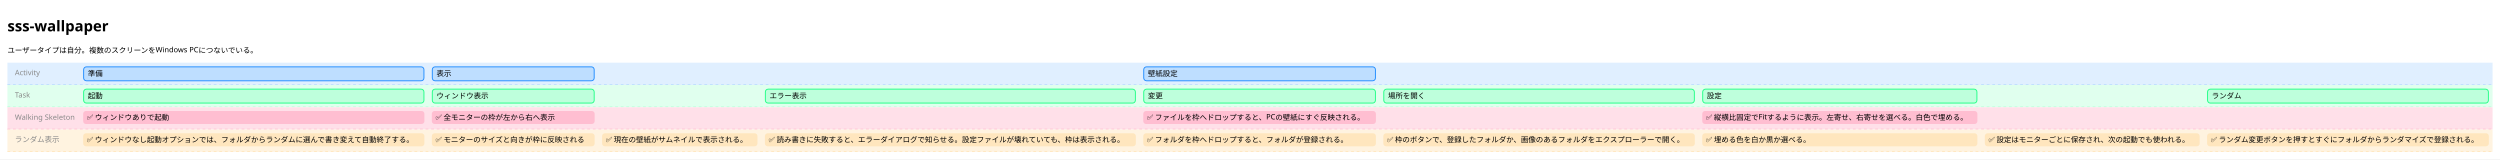
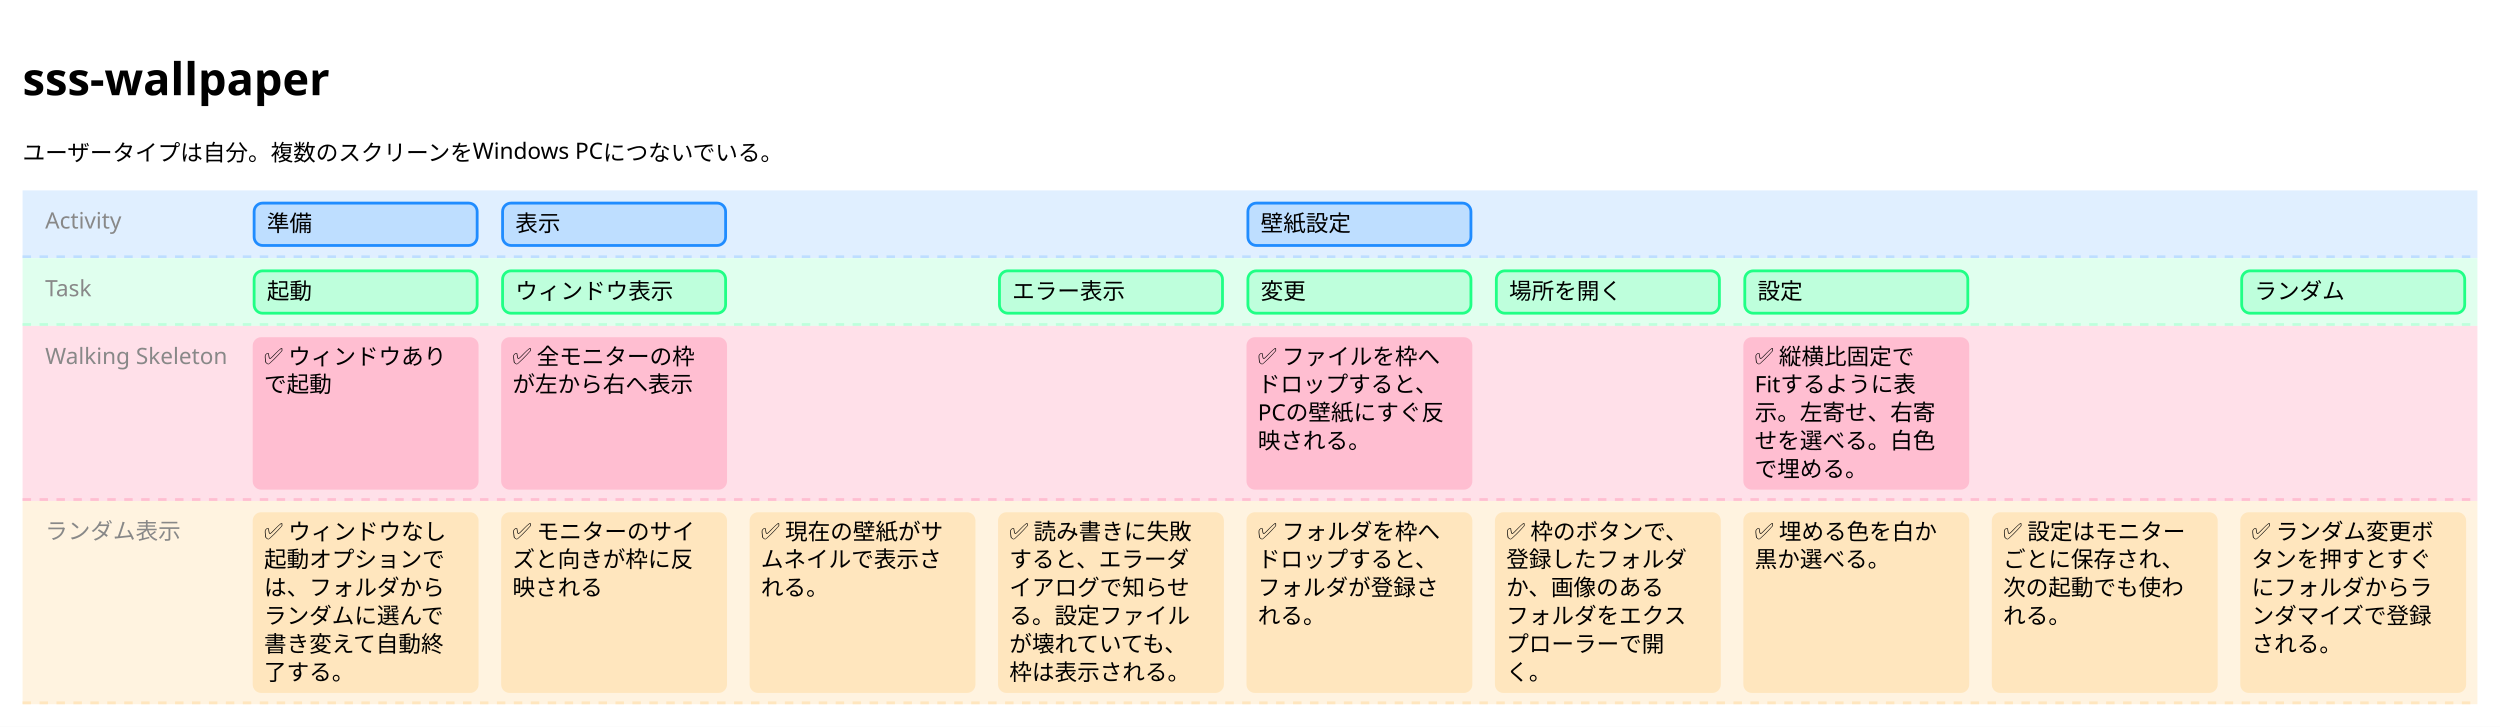
- <svg xmlns="http://www.w3.org/2000/svg" width="5380.75" height="342.88">
+ <svg xmlns="http://www.w3.org/2000/svg" width="1771.023" height="514.88">
  <defs>
    <filter id="shadow" x="-20%" y="-20%" width="140%" height="160%">
      <feDropShadow dx="2" dy="2" stdDeviation="2" flood-color="black" flood-opacity="0.2" />
    </filter>
  </defs>
-   <rect width="5380.75" height="342.88" fill="white" />
+   <rect width="1771.023" height="514.88" fill="white" />
  <text x="16" y="67.44" font-family="sans-serif" font-size="32" font-weight="bold">sss-wallpaper</text>
  <text x="16" y="113.88" font-family="sans-serif" font-size="16">ユーザータイプは自分。複数のスクリーンをWindows PCにつないでいる。</text>
-   <rect id="band-0" x="16" y="134.88" width="5348.75" height="48" fill="#e0efff" />
-   <line x1="16" y1="181.88" x2="5364.75" y2="181.88" stroke="#bedeff" stroke-width="2" stroke-dasharray="6 6" />
-   <rect id="band-1" x="16" y="182.88" width="5348.75" height="48" fill="#e0ffee" />
-   <line x1="16" y1="229.88" x2="5364.75" y2="229.88" stroke="#beffdc" stroke-width="2" stroke-dasharray="6 6" />
-   <rect id="band-2" x="16" y="230.88" width="5348.75" height="48" fill="#ffe0e9" />
-   <line x1="16" y1="277.88" x2="5364.75" y2="277.88" stroke="#ffbed1" stroke-width="2" stroke-dasharray="6 6" />
-   <rect id="band-3" x="16" y="278.88" width="5348.75" height="48" fill="#fff3e0" />
-   <line x1="16" y1="325.88" x2="5364.75" y2="325.88" stroke="#ffe6be" stroke-width="2" stroke-dasharray="6 6" />
+   <rect id="band-0" x="16" y="134.88" width="1739.023" height="48" fill="#e0efff" />
+   <line x1="16" y1="181.88" x2="1755.023" y2="181.88" stroke="#bedeff" stroke-width="2" stroke-dasharray="6 6" />
+   <rect id="band-1" x="16" y="182.88" width="1739.023" height="48" fill="#e0ffee" />
+   <line x1="16" y1="229.88" x2="1755.023" y2="229.88" stroke="#beffdc" stroke-width="2" stroke-dasharray="6 6" />
+   <rect id="band-2" x="16" y="230.88" width="1739.023" height="124" fill="#ffe0e9" />
+   <line x1="16" y1="353.88" x2="1755.023" y2="353.88" stroke="#ffbed1" stroke-width="2" stroke-dasharray="6 6" />
+   <rect id="band-3" x="16" y="354.88" width="1739.023" height="144" fill="#fff3e0" />
+   <line x1="16" y1="497.88" x2="1755.023" y2="497.88" stroke="#ffe6be" stroke-width="2" stroke-dasharray="6 6" />
  <text x="32" y="161.88" font-family="sans-serif" font-size="16" fill="#888888">Activity</text>
  <text x="32" y="209.88" font-family="sans-serif" font-size="16" fill="#888888">Task</text>
  <text x="32" y="257.88" font-family="sans-serif" font-size="16" fill="#888888">Walking Skeleton</text>
-   <text x="32" y="305.88" font-family="sans-serif" font-size="16" fill="#888888">ランダム表示</text>
-   <rect id="card-0" x="180.023" y="143.88" width="732.414" height="30" rx="6" fill="#bedeff" stroke="#208cff" stroke-width="2" />
+   <text x="32" y="381.88" font-family="sans-serif" font-size="16" fill="#888888">ランダム表示</text>
+   <rect id="card-0" x="180.023" y="143.88" width="158" height="30" rx="6" fill="#bedeff" stroke="#208cff" stroke-width="2" />
  <text x="189.023" y="163.88" font-family="sans-serif" font-size="16">準備</text>
-   <rect id="card-1" x="180.023" y="191.88" width="732.414" height="30" rx="6" fill="#beffdc" stroke="#20ff85" stroke-width="2" />
+   <rect id="card-1" x="180.023" y="191.88" width="158" height="30" rx="6" fill="#beffdc" stroke="#20ff85" stroke-width="2" />
  <text x="189.023" y="211.88" font-family="sans-serif" font-size="16">起動</text>
-   <rect id="card-2" x="179.023" y="238.88" width="734.414" height="28" rx="6" fill="#ffbed1" />
-   <text x="187.023" y="257.88" font-family="sans-serif" font-size="16">✅ ウィンドウありで起動</text>
-   <rect id="card-3" x="179.023" y="286.88" width="734.414" height="28" rx="6" fill="#ffe6be" />
-   <text x="187.023" y="305.88" font-family="sans-serif" font-size="16">✅ ウィンドウなし起動オプションでは、フォルダからランダムに選んで書き変えて自動終了する。</text>
-   <rect id="card-4" x="930.438" y="143.88" width="348.414" height="30" rx="6" fill="#bedeff" stroke="#208cff" stroke-width="2" />
-   <text x="939.438" y="163.88" font-family="sans-serif" font-size="16">表示</text>
-   <rect id="card-5" x="930.438" y="191.88" width="348.414" height="30" rx="6" fill="#beffdc" stroke="#20ff85" stroke-width="2" />
-   <text x="939.438" y="211.88" font-family="sans-serif" font-size="16">ウィンドウ表示</text>
-   <rect id="card-6" x="929.438" y="238.88" width="350.414" height="28" rx="6" fill="#ffbed1" />
-   <text x="937.438" y="257.88" font-family="sans-serif" font-size="16">✅ 全モニターの枠が左から右へ表示</text>
-   <rect id="card-7" x="929.438" y="286.88" width="350.414" height="28" rx="6" fill="#ffe6be" />
-   <text x="937.438" y="305.88" font-family="sans-serif" font-size="16">✅ モニターのサイズと向きが枠に反映される</text>
-   <rect id="card-8" x="1295.852" y="286.88" width="334.414" height="28" rx="6" fill="#ffe6be" />
-   <text x="1303.852" y="305.88" font-family="sans-serif" font-size="16">✅ 現在の壁紙がサムネイルで表示される。</text>
-   <rect id="card-9" x="1647.266" y="191.88" width="796.414" height="30" rx="6" fill="#beffdc" stroke="#20ff85" stroke-width="2" />
-   <text x="1656.266" y="211.88" font-family="sans-serif" font-size="16">エラー表示</text>
-   <rect id="card-10" x="1646.266" y="286.88" width="798.414" height="28" rx="6" fill="#ffe6be" />
-   <text x="1654.266" y="305.88" font-family="sans-serif" font-size="16">✅ 読み書きに失敗すると、エラーダイアログで知らせる。設定ファイルが壊れていても、枠は表示される。</text>
-   <rect id="card-11" x="2461.68" y="143.88" width="498.641" height="30" rx="6" fill="#bedeff" stroke="#208cff" stroke-width="2" />
-   <text x="2470.68" y="163.88" font-family="sans-serif" font-size="16">壁紙設定</text>
-   <rect id="card-12" x="2461.68" y="191.88" width="498.641" height="30" rx="6" fill="#beffdc" stroke="#20ff85" stroke-width="2" />
-   <text x="2470.68" y="211.88" font-family="sans-serif" font-size="16">変更</text>
-   <rect id="card-13" x="2460.68" y="238.88" width="500.641" height="28" rx="6" fill="#ffbed1" />
-   <text x="2468.68" y="257.88" font-family="sans-serif" font-size="16">✅ ファイルを枠へドロップすると、PCの壁紙にすぐ反映される。</text>
-   <rect id="card-14" x="2460.68" y="286.88" width="500.641" height="28" rx="6" fill="#ffe6be" />
-   <text x="2468.68" y="305.88" font-family="sans-serif" font-size="16">✅ フォルダを枠へドロップすると、フォルダが登録される。</text>
-   <rect id="card-15" x="2978.32" y="191.88" width="668.414" height="30" rx="6" fill="#beffdc" stroke="#20ff85" stroke-width="2" />
-   <text x="2987.32" y="211.88" font-family="sans-serif" font-size="16">場所を開く</text>
-   <rect id="card-16" x="2977.32" y="286.88" width="670.414" height="28" rx="6" fill="#ffe6be" />
-   <text x="2985.32" y="305.88" font-family="sans-serif" font-size="16">✅ 枠のボタンで、登録したフォルダか、画像のあるフォルダをエクスプローラーで開く。</text>
-   <rect id="card-17" x="3664.734" y="191.88" width="590.188" height="30" rx="6" fill="#beffdc" stroke="#20ff85" stroke-width="2" />
-   <text x="3673.734" y="211.88" font-family="sans-serif" font-size="16">設定</text>
-   <rect id="card-18" x="3663.734" y="238.88" width="592.188" height="28" rx="6" fill="#ffbed1" />
-   <text x="3671.734" y="257.88" font-family="sans-serif" font-size="16">✅ 縦横比固定でFitするように表示。左寄せ、右寄せを選べる。白色で埋める。</text>
-   <rect id="card-19" x="3663.734" y="286.88" width="592.188" height="28" rx="6" fill="#ffe6be" />
-   <text x="3671.734" y="305.88" font-family="sans-serif" font-size="16">✅ 埋める色を白か黒か選べる。</text>
-   <rect id="card-20" x="4271.922" y="286.88" width="462.414" height="28" rx="6" fill="#ffe6be" />
-   <text x="4279.922" y="305.88" font-family="sans-serif" font-size="16">✅ 設定はモニターごとに保存され、次の起動でも使われる。</text>
-   <rect id="card-21" x="4751.336" y="191.88" width="604.414" height="30" rx="6" fill="#beffdc" stroke="#20ff85" stroke-width="2" />
-   <text x="4760.336" y="211.88" font-family="sans-serif" font-size="16">ランダム</text>
-   <rect id="card-22" x="4750.336" y="286.88" width="606.414" height="28" rx="6" fill="#ffe6be" />
-   <text x="4758.336" y="305.88" font-family="sans-serif" font-size="16">✅ ランダム変更ボタンを押すとすぐにフォルダからランダマイズで登録される。</text>
+   <rect id="card-2" x="179.023" y="238.88" width="160" height="108" rx="6" fill="#ffbed1" />
+   <text x="187.023" y="257.88" font-family="sans-serif" font-size="16">✅ ウィンドウあり</text>
+   <text x="187.023" y="277.88" font-family="sans-serif" font-size="16">で起動</text>
+   <rect id="card-3" x="179.023" y="362.88" width="160" height="128" rx="6" fill="#ffe6be" />
+   <text x="187.023" y="381.88" font-family="sans-serif" font-size="16">✅ ウィンドウなし</text>
+   <text x="187.023" y="401.88" font-family="sans-serif" font-size="16">起動オプションで</text>
+   <text x="187.023" y="421.88" font-family="sans-serif" font-size="16">は、フォルダから</text>
+   <text x="187.023" y="441.88" font-family="sans-serif" font-size="16">ランダムに選んで</text>
+   <text x="187.023" y="461.88" font-family="sans-serif" font-size="16">書き変えて自動終</text>
+   <text x="187.023" y="481.88" font-family="sans-serif" font-size="16">了する。</text>
+   <rect id="card-4" x="356.023" y="143.88" width="158" height="30" rx="6" fill="#bedeff" stroke="#208cff" stroke-width="2" />
+   <text x="365.023" y="163.88" font-family="sans-serif" font-size="16">表示</text>
+   <rect id="card-5" x="356.023" y="191.88" width="158" height="30" rx="6" fill="#beffdc" stroke="#20ff85" stroke-width="2" />
+   <text x="365.023" y="211.88" font-family="sans-serif" font-size="16">ウィンドウ表示</text>
+   <rect id="card-6" x="355.023" y="238.88" width="160" height="108" rx="6" fill="#ffbed1" />
+   <text x="363.023" y="257.88" font-family="sans-serif" font-size="16">✅ 全モニターの枠</text>
+   <text x="363.023" y="277.88" font-family="sans-serif" font-size="16">が左から右へ表示</text>
+   <rect id="card-7" x="355.023" y="362.88" width="160" height="128" rx="6" fill="#ffe6be" />
+   <text x="363.023" y="381.88" font-family="sans-serif" font-size="16">✅ モニターのサイ</text>
+   <text x="363.023" y="401.88" font-family="sans-serif" font-size="16">ズと向きが枠に反</text>
+   <text x="363.023" y="421.88" font-family="sans-serif" font-size="16">映される</text>
+   <rect id="card-8" x="531.023" y="362.88" width="160" height="128" rx="6" fill="#ffe6be" />
+   <text x="539.023" y="381.88" font-family="sans-serif" font-size="16">✅ 現在の壁紙がサ</text>
+   <text x="539.023" y="401.88" font-family="sans-serif" font-size="16">ムネイルで表示さ</text>
+   <text x="539.023" y="421.88" font-family="sans-serif" font-size="16">れる。</text>
+   <rect id="card-9" x="708.023" y="191.88" width="158" height="30" rx="6" fill="#beffdc" stroke="#20ff85" stroke-width="2" />
+   <text x="717.023" y="211.88" font-family="sans-serif" font-size="16">エラー表示</text>
+   <rect id="card-10" x="707.023" y="362.88" width="160" height="128" rx="6" fill="#ffe6be" />
+   <text x="715.023" y="381.88" font-family="sans-serif" font-size="16">✅ 読み書きに失敗</text>
+   <text x="715.023" y="401.88" font-family="sans-serif" font-size="16">すると、エラーダ</text>
+   <text x="715.023" y="421.88" font-family="sans-serif" font-size="16">イアログで知らせ</text>
+   <text x="715.023" y="441.88" font-family="sans-serif" font-size="16">る。設定ファイル</text>
+   <text x="715.023" y="461.88" font-family="sans-serif" font-size="16">が壊れていても、</text>
+   <text x="715.023" y="481.88" font-family="sans-serif" font-size="16">枠は表示される。</text>
+   <rect id="card-11" x="884.023" y="143.88" width="158" height="30" rx="6" fill="#bedeff" stroke="#208cff" stroke-width="2" />
+   <text x="893.023" y="163.88" font-family="sans-serif" font-size="16">壁紙設定</text>
+   <rect id="card-12" x="884.023" y="191.88" width="158" height="30" rx="6" fill="#beffdc" stroke="#20ff85" stroke-width="2" />
+   <text x="893.023" y="211.88" font-family="sans-serif" font-size="16">変更</text>
+   <rect id="card-13" x="883.023" y="238.88" width="160" height="108" rx="6" fill="#ffbed1" />
+   <text x="891.023" y="257.88" font-family="sans-serif" font-size="16">✅ ファイルを枠へ</text>
+   <text x="891.023" y="277.88" font-family="sans-serif" font-size="16">ドロップすると、</text>
+   <text x="891.023" y="297.88" font-family="sans-serif" font-size="16">PCの壁紙にすぐ反</text>
+   <text x="891.023" y="317.88" font-family="sans-serif" font-size="16">映される。</text>
+   <rect id="card-14" x="883.023" y="362.88" width="160" height="128" rx="6" fill="#ffe6be" />
+   <text x="891.023" y="381.88" font-family="sans-serif" font-size="16">✅ フォルダを枠へ</text>
+   <text x="891.023" y="401.88" font-family="sans-serif" font-size="16">ドロップすると、</text>
+   <text x="891.023" y="421.88" font-family="sans-serif" font-size="16">フォルダが登録さ</text>
+   <text x="891.023" y="441.88" font-family="sans-serif" font-size="16">れる。</text>
+   <rect id="card-15" x="1060.023" y="191.88" width="158" height="30" rx="6" fill="#beffdc" stroke="#20ff85" stroke-width="2" />
+   <text x="1069.023" y="211.88" font-family="sans-serif" font-size="16">場所を開く</text>
+   <rect id="card-16" x="1059.023" y="362.88" width="160" height="128" rx="6" fill="#ffe6be" />
+   <text x="1067.023" y="381.88" font-family="sans-serif" font-size="16">✅ 枠のボタンで、</text>
+   <text x="1067.023" y="401.88" font-family="sans-serif" font-size="16">登録したフォルダ</text>
+   <text x="1067.023" y="421.88" font-family="sans-serif" font-size="16">か、画像のある</text>
+   <text x="1067.023" y="441.88" font-family="sans-serif" font-size="16">フォルダをエクス</text>
+   <text x="1067.023" y="461.88" font-family="sans-serif" font-size="16">プローラーで開</text>
+   <text x="1067.023" y="481.88" font-family="sans-serif" font-size="16">く。</text>
+   <rect id="card-17" x="1236.023" y="191.88" width="158" height="30" rx="6" fill="#beffdc" stroke="#20ff85" stroke-width="2" />
+   <text x="1245.023" y="211.88" font-family="sans-serif" font-size="16">設定</text>
+   <rect id="card-18" x="1235.023" y="238.88" width="160" height="108" rx="6" fill="#ffbed1" />
+   <text x="1243.023" y="257.88" font-family="sans-serif" font-size="16">✅ 縦横比固定で</text>
+   <text x="1243.023" y="277.88" font-family="sans-serif" font-size="16">Fitするように表</text>
+   <text x="1243.023" y="297.88" font-family="sans-serif" font-size="16">示。左寄せ、右寄</text>
+   <text x="1243.023" y="317.88" font-family="sans-serif" font-size="16">せを選べる。白色</text>
+   <text x="1243.023" y="337.88" font-family="sans-serif" font-size="16">で埋める。</text>
+   <rect id="card-19" x="1235.023" y="362.88" width="160" height="128" rx="6" fill="#ffe6be" />
+   <text x="1243.023" y="381.88" font-family="sans-serif" font-size="16">✅ 埋める色を白か</text>
+   <text x="1243.023" y="401.88" font-family="sans-serif" font-size="16">黒か選べる。</text>
+   <rect id="card-20" x="1411.023" y="362.88" width="160" height="128" rx="6" fill="#ffe6be" />
+   <text x="1419.023" y="381.88" font-family="sans-serif" font-size="16">✅ 設定はモニター</text>
+   <text x="1419.023" y="401.88" font-family="sans-serif" font-size="16">ごとに保存され、</text>
+   <text x="1419.023" y="421.88" font-family="sans-serif" font-size="16">次の起動でも使わ</text>
+   <text x="1419.023" y="441.88" font-family="sans-serif" font-size="16">れる。</text>
+   <rect id="card-21" x="1588.023" y="191.88" width="158" height="30" rx="6" fill="#beffdc" stroke="#20ff85" stroke-width="2" />
+   <text x="1597.023" y="211.88" font-family="sans-serif" font-size="16">ランダム</text>
+   <rect id="card-22" x="1587.023" y="362.88" width="160" height="128" rx="6" fill="#ffe6be" />
+   <text x="1595.023" y="381.88" font-family="sans-serif" font-size="16">✅ ランダム変更ボ</text>
+   <text x="1595.023" y="401.88" font-family="sans-serif" font-size="16">タンを押すとすぐ</text>
+   <text x="1595.023" y="421.88" font-family="sans-serif" font-size="16">にフォルダからラ</text>
+   <text x="1595.023" y="441.88" font-family="sans-serif" font-size="16">ンダマイズで登録</text>
+   <text x="1595.023" y="461.88" font-family="sans-serif" font-size="16">される。</text>
</svg>
